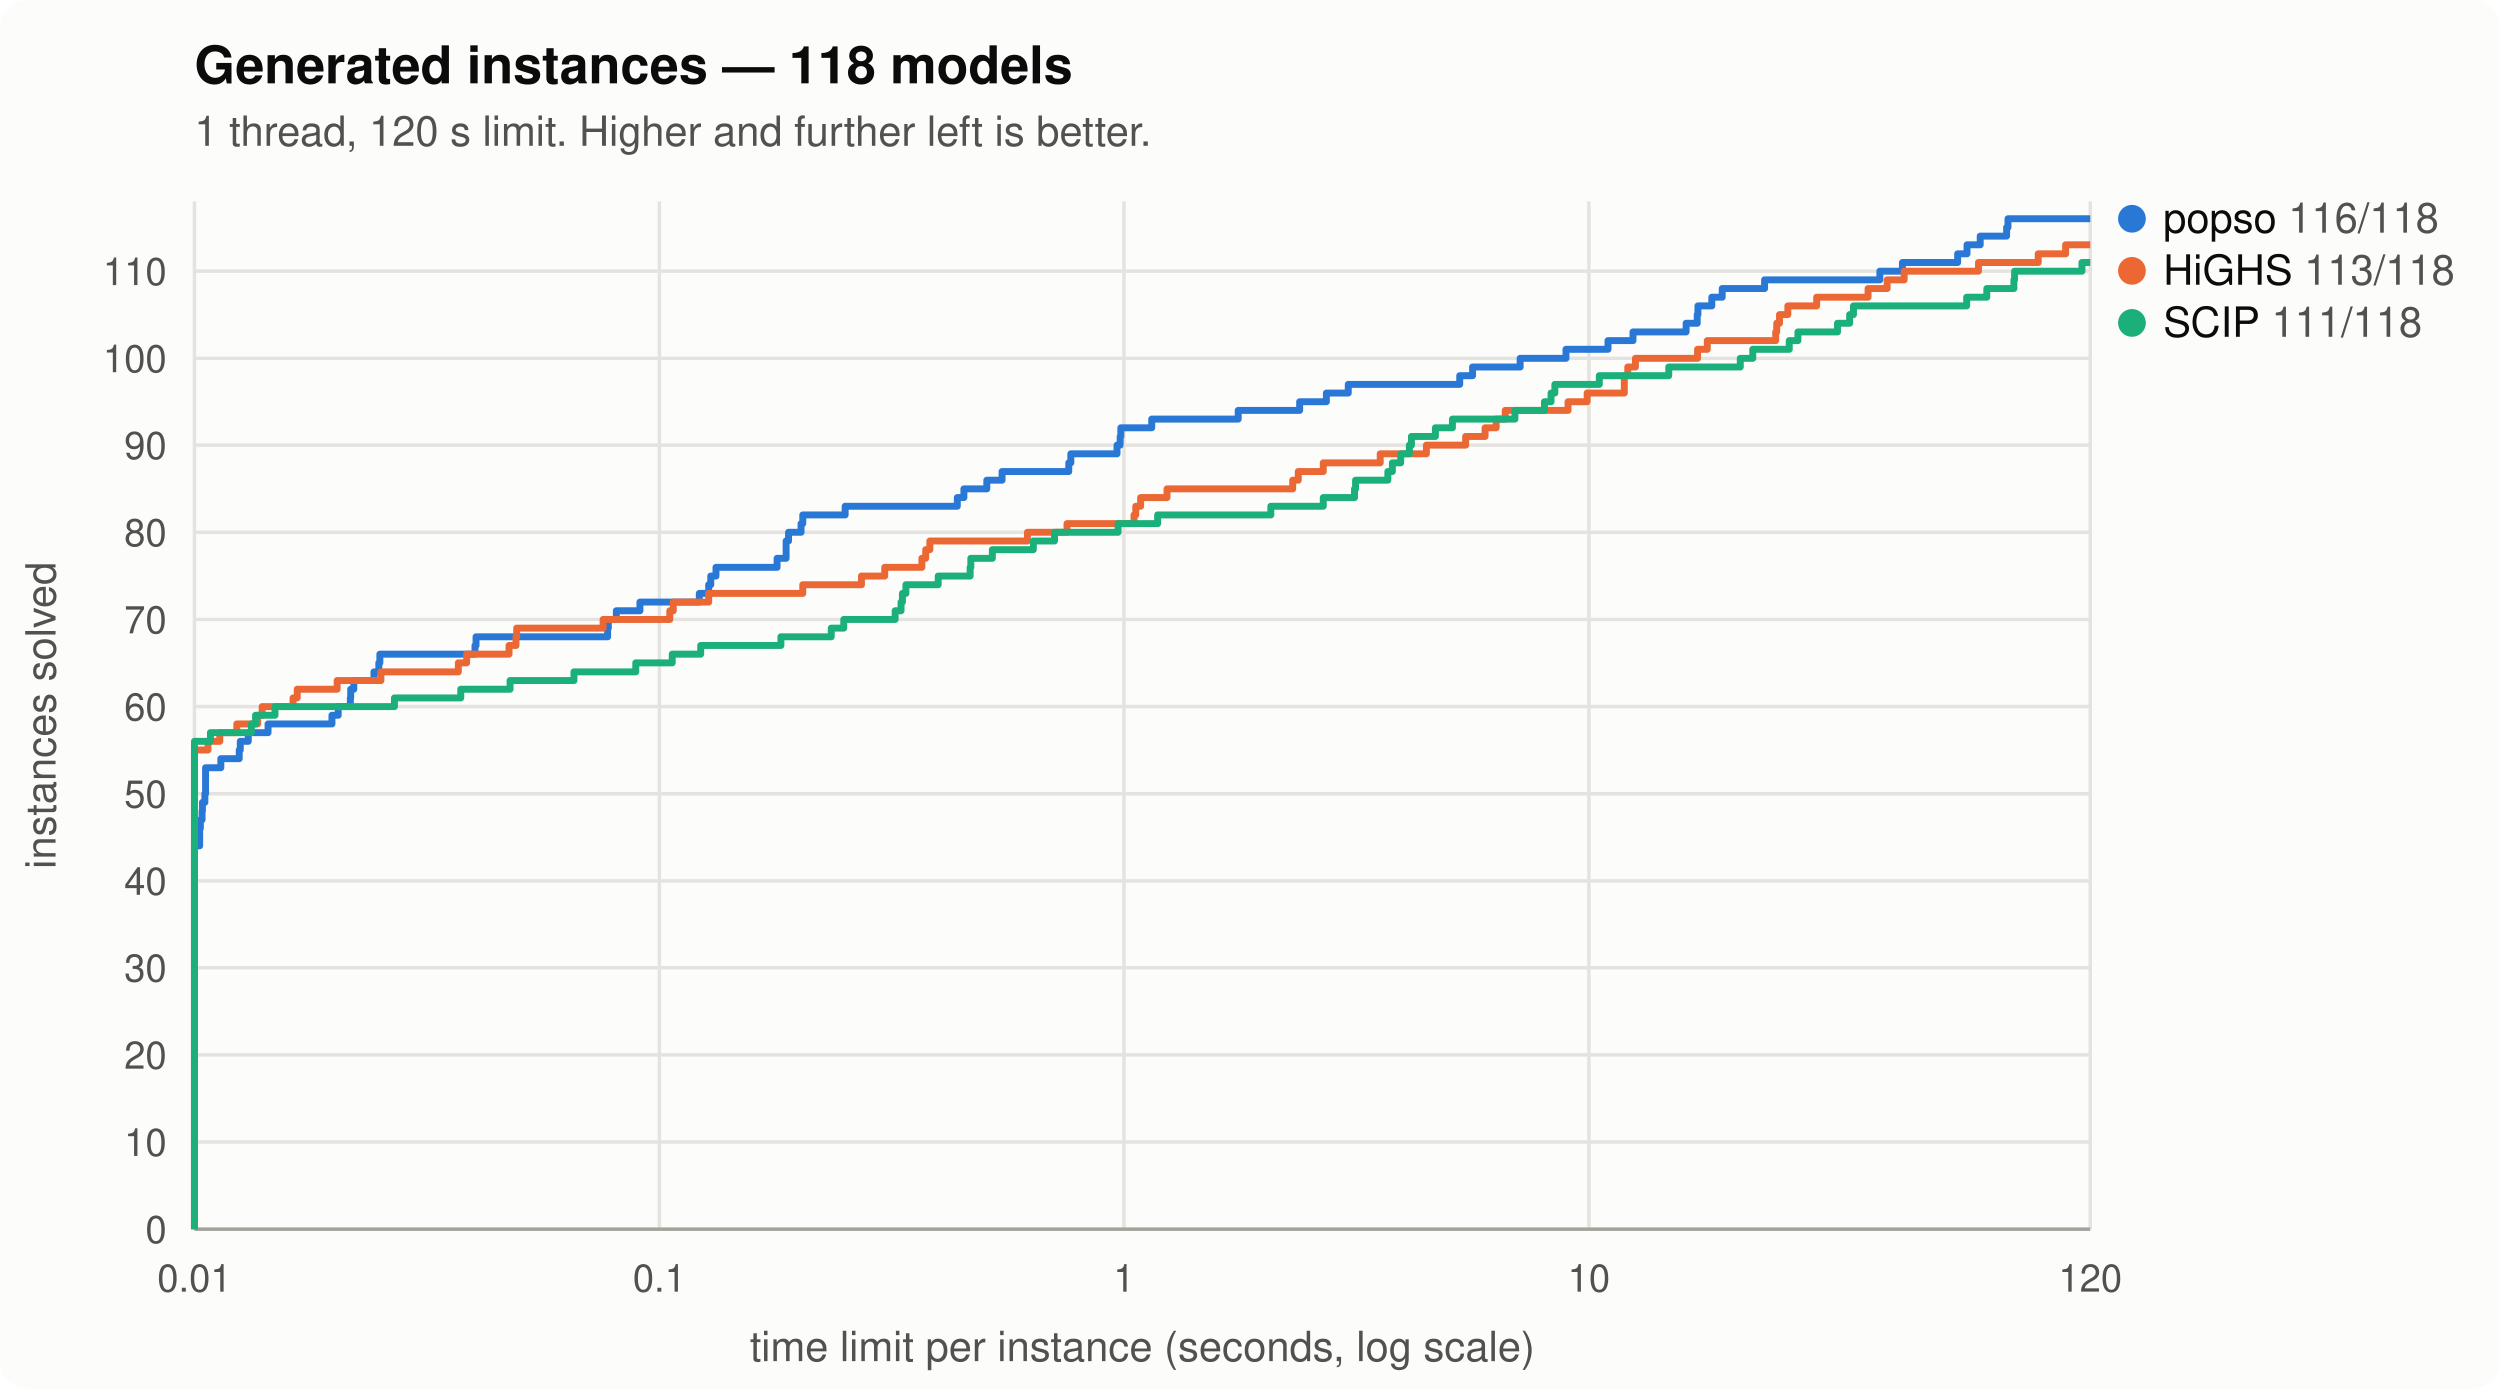
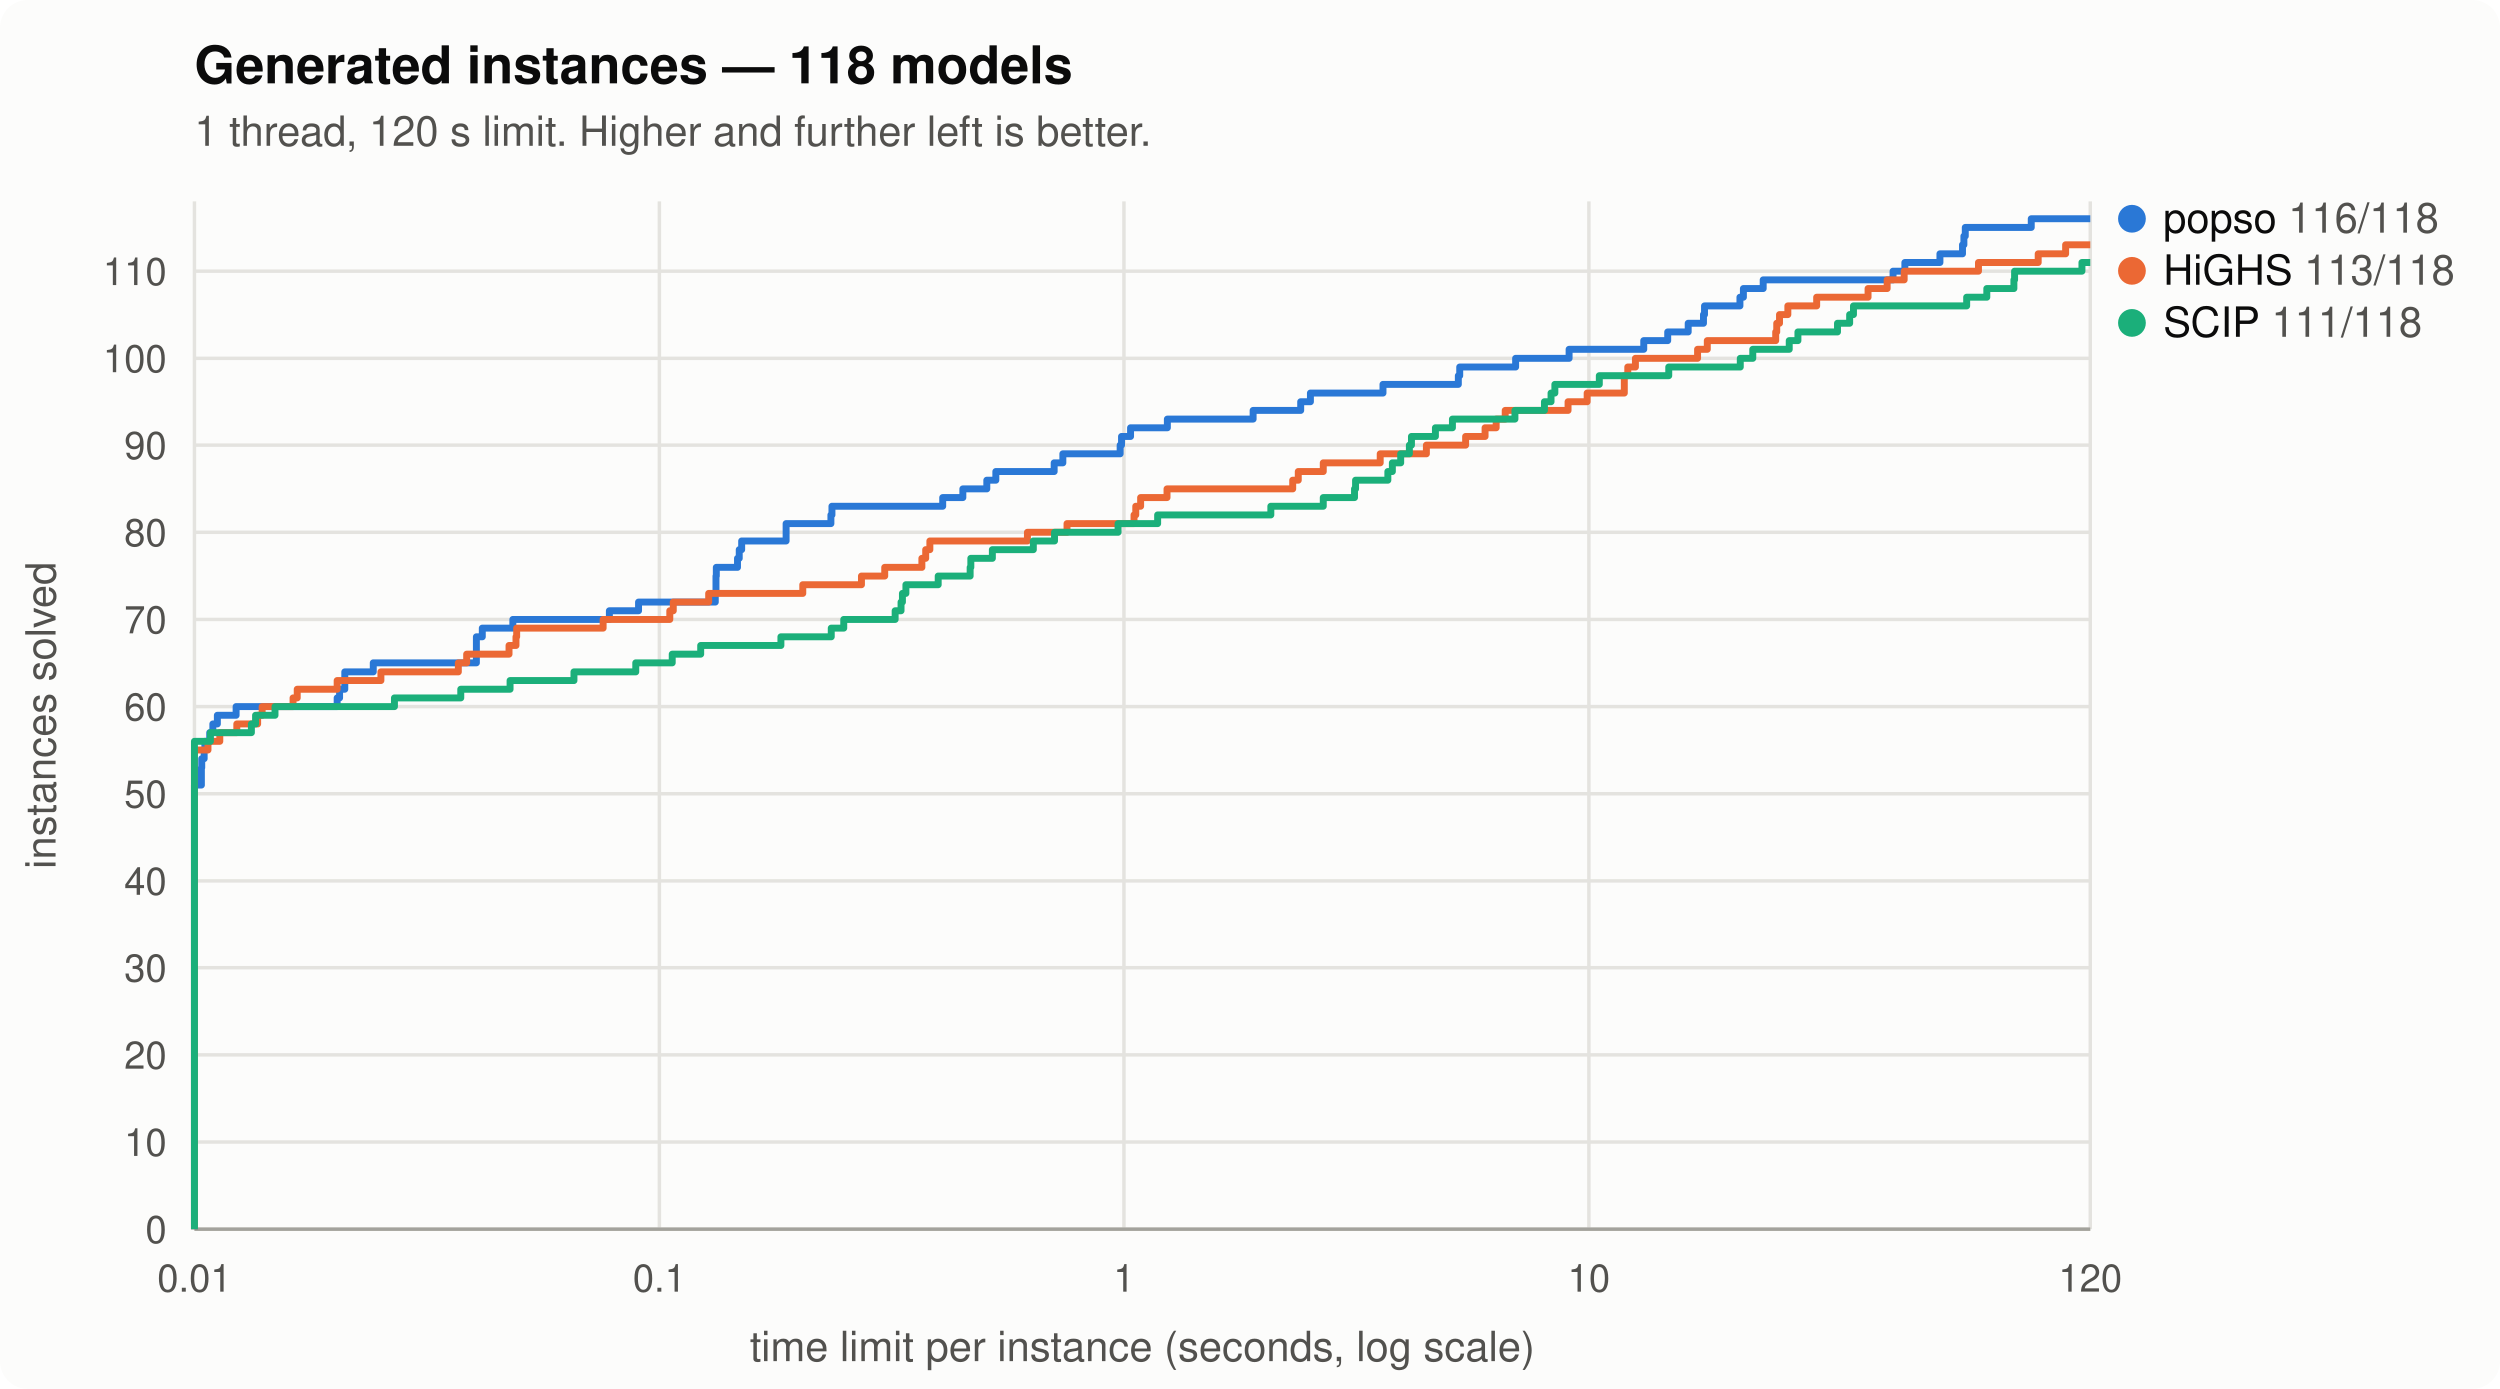
<svg xmlns="http://www.w3.org/2000/svg" viewBox="0 0 720 400" width="720" height="400" role="img" aria-label="Generated instances — 118 models: instances solved versus time">
  <style>svg{font-family:-apple-system,BlinkMacSystemFont,'Segoe UI',Helvetica,Arial,sans-serif}.bg{fill:#fcfcfb}.t1{fill:#0b0b0b}.t2{fill:#52514e}.grid{stroke:#e4e3df}.axis{stroke:#a3a29c}.s-ours{stroke:#2a78d6}.f-ours{fill:#2a78d6}.s-highs{stroke:#eb6834}.f-highs{fill:#eb6834}.s-scip{stroke:#1baf7a}.f-scip{fill:#1baf7a}@media (prefers-color-scheme: dark){.bg{fill:#1a1a19}.t1{fill:#f0efec}.t2{fill:#c3c2b7}.grid{stroke:#333331}.axis{stroke:#6b6a64}.s-ours{stroke:#3987e5}.f-ours{fill:#3987e5}.s-highs{stroke:#d95926}.f-highs{fill:#d95926}.s-scip{stroke:#199e70}.f-scip{fill:#199e70}}</style>
  <rect class="bg" width="720" height="400" rx="8" />
  <text class="t1" x="56" y="24" font-size="15" font-weight="600">Generated instances — 118 models</text>
  <text class="t2" x="56" y="42" font-size="12">1 thread, 120 s limit. Higher and further left is better.</text>
  <line class="grid" x1="56" x2="602" y1="354.0" y2="354.0" stroke-width="1" />
  <text class="t2" x="48" y="358.0" font-size="11" text-anchor="end">0</text>
  <line class="grid" x1="56" x2="602" y1="328.9" y2="328.9" stroke-width="1" />
  <text class="t2" x="48" y="332.9" font-size="11" text-anchor="end">10</text>
  <line class="grid" x1="56" x2="602" y1="303.8" y2="303.8" stroke-width="1" />
  <text class="t2" x="48" y="307.8" font-size="11" text-anchor="end">20</text>
  <line class="grid" x1="56" x2="602" y1="278.7" y2="278.7" stroke-width="1" />
  <text class="t2" x="48" y="282.7" font-size="11" text-anchor="end">30</text>
  <line class="grid" x1="56" x2="602" y1="253.7" y2="253.7" stroke-width="1" />
  <text class="t2" x="48" y="257.7" font-size="11" text-anchor="end">40</text>
  <line class="grid" x1="56" x2="602" y1="228.6" y2="228.6" stroke-width="1" />
  <text class="t2" x="48" y="232.6" font-size="11" text-anchor="end">50</text>
  <line class="grid" x1="56" x2="602" y1="203.5" y2="203.5" stroke-width="1" />
  <text class="t2" x="48" y="207.5" font-size="11" text-anchor="end">60</text>
  <line class="grid" x1="56" x2="602" y1="178.4" y2="178.4" stroke-width="1" />
  <text class="t2" x="48" y="182.4" font-size="11" text-anchor="end">70</text>
  <line class="grid" x1="56" x2="602" y1="153.3" y2="153.3" stroke-width="1" />
  <text class="t2" x="48" y="157.3" font-size="11" text-anchor="end">80</text>
  <line class="grid" x1="56" x2="602" y1="128.2" y2="128.2" stroke-width="1" />
  <text class="t2" x="48" y="132.2" font-size="11" text-anchor="end">90</text>
  <line class="grid" x1="56" x2="602" y1="103.2" y2="103.2" stroke-width="1" />
  <text class="t2" x="48" y="107.2" font-size="11" text-anchor="end">100</text>
  <line class="grid" x1="56" x2="602" y1="78.1" y2="78.1" stroke-width="1" />
  <text class="t2" x="48" y="82.1" font-size="11" text-anchor="end">110</text>
  <line class="grid" x1="56.0" x2="56.0" y1="58" y2="354" stroke-width="1" />
  <text class="t2" x="56.0" y="372" font-size="11" text-anchor="middle">0.01</text>
  <line class="grid" x1="189.9" x2="189.9" y1="58" y2="354" stroke-width="1" />
  <text class="t2" x="189.9" y="372" font-size="11" text-anchor="middle">0.1</text>
  <line class="grid" x1="323.7" x2="323.7" y1="58" y2="354" stroke-width="1" />
  <text class="t2" x="323.7" y="372" font-size="11" text-anchor="middle">1</text>
  <line class="grid" x1="457.6" x2="457.6" y1="58" y2="354" stroke-width="1" />
  <text class="t2" x="457.6" y="372" font-size="11" text-anchor="middle">10</text>
  <line class="grid" x1="602.0" x2="602.0" y1="58" y2="354" stroke-width="1" />
  <text class="t2" x="602.0" y="372" font-size="11" text-anchor="middle">120</text>
  <line class="axis" x1="56" x2="602" y1="354" y2="354" stroke-width="1" />
  <text class="t2" x="329.0" y="392" font-size="12" text-anchor="middle">time limit per instance (seconds, log scale)</text>
  <text class="t2" transform="translate(16 206.0) rotate(-90)" font-size="12" text-anchor="middle">instances solved</text>
-   <path class="s-ours" d="M56.0 354.0 L56.0 354.0 L56.0 351.5 L56.0 351.5 L56.0 349.0 L56.0 349.0 L56.0 346.5 L56.0 346.5 L56.0 344.0 L56.0 344.0 L56.0 341.5 L56.0 341.5 L56.0 338.9 L56.0 338.9 L56.0 336.4 L56.0 336.4 L56.0 333.9 L56.0 333.9 L56.0 331.4 L56.0 331.4 L56.0 328.9 L56.0 328.9 L56.0 326.4 L56.0 326.4 L56.0 323.9 L56.0 323.9 L56.0 321.4 L56.0 321.4 L56.0 318.9 L56.0 318.9 L56.0 316.4 L56.0 316.4 L56.0 313.9 L56.0 313.9 L56.0 311.4 L56.0 311.4 L56.0 308.8 L56.0 308.8 L56.0 306.3 L56.0 306.3 L56.0 303.8 L56.0 303.8 L56.0 301.3 L56.0 301.3 L56.0 298.8 L56.0 298.8 L56.0 296.3 L56.0 296.3 L56.0 293.8 L56.0 293.8 L56.0 291.3 L56.0 291.3 L56.0 288.8 L56.0 288.8 L56.0 286.3 L56.0 286.3 L56.0 283.8 L56.0 283.8 L56.0 281.3 L56.0 281.3 L56.0 278.7 L56.0 278.7 L56.0 276.2 L56.0 276.2 L56.0 273.7 L56.0 273.7 L56.0 271.2 L56.0 271.2 L56.0 268.7 L56.0 268.7 L56.0 266.2 L56.0 266.2 L56.0 263.7 L56.0 263.7 L56.0 261.2 L56.0 261.2 L56.0 258.7 L56.0 258.7 L56.0 256.2 L56.0 256.2 L56.0 253.7 L56.0 253.7 L56.0 251.2 L56.0 251.2 L56.0 248.6 L56.0 248.6 L56.0 246.1 L56.0 246.1 L56.0 243.6 L57.5 243.6 L57.5 241.1 L57.5 241.1 L57.5 238.6 L57.7 238.6 L57.7 236.1 L58.2 236.1 L58.2 233.6 L58.3 233.6 L58.3 231.1 L59.0 231.1 L59.0 228.6 L59.2 228.6 L59.2 226.1 L59.2 226.1 L59.2 223.6 L59.2 223.6 L59.2 221.1 L63.6 221.1 L63.6 218.5 L68.9 218.5 L68.9 216.0 L69.2 216.0 L69.2 213.5 L71.5 213.5 L71.5 211.0 L77.2 211.0 L77.2 208.5 L95.6 208.5 L95.6 206.0 L97.4 206.0 L97.4 203.5 L100.9 203.5 L100.9 201.0 L101.0 201.0 L101.0 198.5 L101.9 198.5 L101.9 196.0 L107.7 196.0 L107.7 193.5 L109.1 193.5 L109.1 190.9 L109.4 190.9 L109.4 188.4 L136.8 188.4 L136.8 185.9 L137.1 185.9 L137.1 183.4 L175.0 183.4 L175.0 180.9 L175.2 180.9 L175.2 178.4 L177.5 178.4 L177.5 175.9 L184.3 175.9 L184.3 173.4 L201.4 173.4 L201.4 170.9 L204.1 170.9 L204.1 168.4 L204.7 168.4 L204.7 165.9 L206.2 165.9 L206.2 163.4 L223.8 163.4 L223.8 160.8 L226.4 160.8 L226.4 158.3 L226.4 158.3 L226.4 155.8 L227.1 155.8 L227.1 153.3 L230.7 153.3 L230.7 150.8 L231.2 150.8 L231.2 148.3 L243.4 148.3 L243.4 145.8 L275.7 145.8 L275.7 143.3 L277.6 143.3 L277.6 140.8 L284.2 140.8 L284.2 138.3 L288.6 138.3 L288.6 135.8 L307.8 135.8 L307.8 133.3 L308.4 133.3 L308.4 130.7 L321.7 130.7 L321.7 128.2 L322.6 128.2 L322.6 125.7 L322.8 125.7 L322.8 123.2 L331.7 123.2 L331.7 120.7 L356.6 120.7 L356.6 118.2 L374.3 118.2 L374.3 115.7 L382.0 115.7 L382.0 113.2 L388.3 113.2 L388.3 110.7 L420.4 110.7 L420.4 108.2 L424.1 108.2 L424.1 105.7 L437.8 105.7 L437.8 103.2 L451.0 103.2 L451.0 100.6 L463.1 100.6 L463.1 98.1 L470.3 98.1 L470.3 95.6 L485.6 95.6 L485.6 93.1 L488.8 93.1 L488.8 90.6 L489.0 90.6 L489.0 88.1 L493.0 88.1 L493.0 85.6 L496.0 85.6 L496.0 83.1 L508.2 83.1 L508.2 80.6 L541.4 80.6 L541.4 78.1 L547.9 78.1 L547.9 75.6 L563.8 75.6 L563.8 73.1 L566.5 73.1 L566.5 70.5 L570.3 70.5 L570.3 68.0 L577.9 68.0 L577.9 65.5 L578.3 65.5 L578.3 63.0 L602.0 63.0" fill="none" stroke-width="2" stroke-linejoin="round" />
+   <path class="s-ours" d="M56.0 354.0 L56.0 354.0 L56.0 351.5 L56.0 351.5 L56.0 349.0 L56.0 349.0 L56.0 346.5 L56.0 346.5 L56.0 344.0 L56.0 344.0 L56.0 341.5 L56.0 341.5 L56.0 338.9 L56.0 338.9 L56.0 336.4 L56.0 336.4 L56.0 333.9 L56.0 333.9 L56.0 331.4 L56.0 331.4 L56.0 328.9 L56.0 328.9 L56.0 326.4 L56.0 326.4 L56.0 323.9 L56.0 323.9 L56.0 321.4 L56.0 321.4 L56.0 318.9 L56.0 318.9 L56.0 316.4 L56.0 316.4 L56.0 313.9 L56.0 313.9 L56.0 311.4 L56.0 311.4 L56.0 308.8 L56.0 308.8 L56.0 306.3 L56.0 306.3 L56.0 303.8 L56.0 303.8 L56.0 301.3 L56.0 301.3 L56.0 298.8 L56.0 298.8 L56.0 296.3 L56.0 296.3 L56.0 293.8 L56.0 293.8 L56.0 291.3 L56.0 291.3 L56.0 288.8 L56.0 288.8 L56.0 286.3 L56.0 286.3 L56.0 283.8 L56.0 283.8 L56.0 281.3 L56.0 281.3 L56.0 278.7 L56.0 278.7 L56.0 276.2 L56.0 276.2 L56.0 273.7 L56.0 273.7 L56.0 271.2 L56.0 271.2 L56.0 268.7 L56.0 268.7 L56.0 266.2 L56.0 266.2 L56.0 263.7 L56.0 263.7 L56.0 261.2 L56.0 261.2 L56.0 258.7 L56.0 258.7 L56.0 256.2 L56.0 256.2 L56.0 253.7 L56.0 253.7 L56.0 251.2 L56.0 251.2 L56.0 248.6 L56.0 248.6 L56.0 246.1 L56.0 246.1 L56.0 243.6 L56.0 243.6 L56.0 241.1 L56.0 241.1 L56.0 238.6 L56.0 238.6 L56.0 236.1 L56.0 236.1 L56.0 233.6 L56.0 233.6 L56.0 231.1 L56.0 231.1 L56.0 228.6 L56.0 228.6 L56.0 226.1 L58.0 226.1 L58.0 223.6 L58.0 223.6 L58.0 221.1 L58.1 221.1 L58.1 218.5 L58.8 218.5 L58.8 216.0 L59.0 216.0 L59.0 213.5 L60.4 213.5 L60.4 211.0 L61.3 211.0 L61.3 208.5 L62.6 208.5 L62.6 206.0 L68.0 206.0 L68.0 203.5 L97.1 203.5 L97.1 201.0 L97.8 201.0 L97.8 198.5 L99.3 198.5 L99.3 196.0 L99.3 196.0 L99.3 193.5 L107.5 193.5 L107.5 190.9 L137.2 190.9 L137.2 188.4 L137.2 188.4 L137.2 185.9 L137.2 185.9 L137.2 183.4 L138.9 183.4 L138.9 180.9 L147.7 180.9 L147.7 178.4 L175.5 178.4 L175.5 175.9 L183.9 175.9 L183.9 173.4 L206.0 173.4 L206.0 170.9 L206.2 170.9 L206.2 168.4 L206.2 168.4 L206.2 165.9 L206.3 165.9 L206.3 163.4 L212.4 163.4 L212.4 160.8 L212.9 160.8 L212.9 158.3 L213.6 158.3 L213.6 155.8 L226.4 155.8 L226.4 153.3 L226.4 153.3 L226.4 150.8 L239.3 150.8 L239.3 148.3 L239.6 148.3 L239.6 145.8 L271.5 145.8 L271.5 143.3 L277.3 143.3 L277.3 140.8 L284.2 140.8 L284.2 138.3 L286.8 138.3 L286.8 135.8 L303.6 135.8 L303.6 133.3 L306.1 133.3 L306.1 130.7 L322.6 130.7 L322.6 128.2 L323.0 128.2 L323.0 125.7 L325.6 125.7 L325.6 123.2 L336.2 123.2 L336.2 120.7 L360.9 120.7 L360.9 118.2 L374.6 118.2 L374.6 115.7 L377.4 115.7 L377.4 113.2 L398.3 113.2 L398.3 110.7 L420.0 110.7 L420.0 108.2 L420.4 108.2 L420.4 105.7 L436.5 105.7 L436.5 103.2 L451.9 103.2 L451.9 100.6 L473.4 100.6 L473.4 98.1 L480.3 98.1 L480.3 95.6 L486.2 95.6 L486.2 93.1 L490.6 93.1 L490.6 90.6 L490.9 90.6 L490.9 88.1 L501.1 88.1 L501.1 85.6 L502.1 85.6 L502.1 83.1 L507.8 83.1 L507.8 80.6 L545.2 80.6 L545.2 78.1 L548.6 78.1 L548.6 75.6 L558.7 75.6 L558.7 73.1 L565.2 73.1 L565.2 70.5 L565.6 70.5 L565.6 68.0 L566.0 68.0 L566.0 65.5 L585.0 65.5 L585.0 63.0 L602.0 63.0" fill="none" stroke-width="2" stroke-linejoin="round" />
  <path class="s-highs" d="M56.0 354.0 L56.0 354.0 L56.0 351.5 L56.0 351.5 L56.0 349.0 L56.0 349.0 L56.0 346.5 L56.0 346.5 L56.0 344.0 L56.0 344.0 L56.0 341.5 L56.0 341.5 L56.0 338.9 L56.0 338.9 L56.0 336.4 L56.0 336.4 L56.0 333.9 L56.0 333.9 L56.0 331.4 L56.0 331.4 L56.0 328.9 L56.0 328.9 L56.0 326.4 L56.0 326.4 L56.0 323.9 L56.0 323.9 L56.0 321.4 L56.0 321.4 L56.0 318.9 L56.0 318.9 L56.0 316.4 L56.0 316.4 L56.0 313.9 L56.0 313.9 L56.0 311.4 L56.0 311.4 L56.0 308.8 L56.0 308.8 L56.0 306.3 L56.0 306.3 L56.0 303.8 L56.0 303.8 L56.0 301.3 L56.0 301.3 L56.0 298.8 L56.0 298.8 L56.0 296.3 L56.0 296.3 L56.0 293.8 L56.0 293.8 L56.0 291.3 L56.0 291.3 L56.0 288.8 L56.0 288.8 L56.0 286.3 L56.0 286.3 L56.0 283.8 L56.0 283.8 L56.0 281.3 L56.0 281.3 L56.0 278.7 L56.0 278.7 L56.0 276.2 L56.0 276.2 L56.0 273.7 L56.0 273.7 L56.0 271.2 L56.0 271.2 L56.0 268.7 L56.0 268.7 L56.0 266.2 L56.0 266.2 L56.0 263.7 L56.0 263.7 L56.0 261.2 L56.0 261.2 L56.0 258.7 L56.0 258.7 L56.0 256.2 L56.0 256.2 L56.0 253.7 L56.0 253.7 L56.0 251.2 L56.0 251.2 L56.0 248.6 L56.0 248.6 L56.0 246.1 L56.0 246.1 L56.0 243.6 L56.0 243.6 L56.0 241.1 L56.0 241.1 L56.0 238.6 L56.0 238.6 L56.0 236.1 L56.0 236.1 L56.0 233.6 L56.0 233.6 L56.0 231.1 L56.0 231.1 L56.0 228.6 L56.0 228.6 L56.0 226.1 L56.0 226.1 L56.0 223.6 L56.0 223.6 L56.0 221.1 L56.0 221.1 L56.0 218.5 L56.0 218.5 L56.0 216.0 L59.9 216.0 L59.9 213.5 L63.3 213.5 L63.3 211.0 L68.2 211.0 L68.2 208.5 L74.2 208.5 L74.2 206.0 L75.5 206.0 L75.5 203.5 L84.4 203.5 L84.4 201.0 L85.6 201.0 L85.6 198.5 L97.1 198.5 L97.1 196.0 L109.7 196.0 L109.7 193.5 L132.0 193.5 L132.0 190.9 L134.4 190.9 L134.4 188.4 L146.6 188.4 L146.6 185.9 L148.6 185.9 L148.6 183.4 L148.8 183.4 L148.8 180.9 L173.7 180.9 L173.7 178.4 L192.9 178.4 L192.9 175.9 L193.9 175.9 L193.9 173.4 L204.1 173.4 L204.1 170.9 L231.2 170.9 L231.2 168.4 L248.1 168.4 L248.1 165.9 L254.8 165.9 L254.8 163.4 L265.5 163.4 L265.5 160.8 L266.6 160.8 L266.6 158.3 L267.8 158.3 L267.8 155.8 L295.9 155.8 L295.9 153.3 L307.3 153.3 L307.3 150.8 L326.6 150.8 L326.6 148.3 L327.1 148.3 L327.1 145.8 L328.5 145.8 L328.5 143.3 L336.1 143.3 L336.1 140.8 L372.3 140.8 L372.3 138.3 L373.9 138.3 L373.9 135.8 L381.1 135.8 L381.1 133.3 L397.5 133.3 L397.5 130.7 L410.8 130.7 L410.8 128.2 L422.1 128.2 L422.1 125.7 L427.7 125.7 L427.7 123.2 L430.9 123.2 L430.9 120.7 L433.5 120.7 L433.5 118.2 L451.6 118.2 L451.6 115.7 L457.1 115.7 L457.1 113.2 L467.8 113.2 L467.8 110.7 L467.8 110.7 L467.8 108.2 L468.8 108.2 L468.8 105.7 L471.0 105.7 L471.0 103.2 L488.9 103.2 L488.9 100.6 L491.7 100.6 L491.7 98.1 L511.4 98.1 L511.4 95.6 L511.7 95.6 L511.7 93.1 L512.5 93.1 L512.5 90.6 L514.9 90.6 L514.9 88.1 L523.2 88.1 L523.2 85.6 L538.0 85.6 L538.0 83.1 L543.5 83.1 L543.5 80.6 L548.4 80.6 L548.4 78.1 L569.8 78.1 L569.8 75.6 L587.0 75.6 L587.0 73.1 L594.9 73.1 L594.9 70.5 L602.0 70.5" fill="none" stroke-width="2" stroke-linejoin="round" />
  <path class="s-scip" d="M56.0 354.0 L56.0 354.0 L56.0 351.5 L56.0 351.5 L56.0 349.0 L56.0 349.0 L56.0 346.5 L56.0 346.5 L56.0 344.0 L56.0 344.0 L56.0 341.5 L56.0 341.5 L56.0 338.9 L56.0 338.9 L56.0 336.4 L56.0 336.4 L56.0 333.9 L56.0 333.9 L56.0 331.4 L56.0 331.4 L56.0 328.9 L56.0 328.9 L56.0 326.4 L56.0 326.4 L56.0 323.9 L56.0 323.9 L56.0 321.4 L56.0 321.4 L56.0 318.9 L56.0 318.9 L56.0 316.4 L56.0 316.4 L56.0 313.9 L56.0 313.9 L56.0 311.4 L56.0 311.4 L56.0 308.8 L56.0 308.8 L56.0 306.3 L56.0 306.3 L56.0 303.8 L56.0 303.8 L56.0 301.3 L56.0 301.3 L56.0 298.8 L56.0 298.8 L56.0 296.3 L56.0 296.3 L56.0 293.8 L56.0 293.8 L56.0 291.3 L56.0 291.3 L56.0 288.8 L56.0 288.8 L56.0 286.3 L56.0 286.3 L56.0 283.8 L56.0 283.8 L56.0 281.3 L56.0 281.3 L56.0 278.7 L56.0 278.7 L56.0 276.2 L56.0 276.2 L56.0 273.7 L56.0 273.7 L56.0 271.2 L56.0 271.2 L56.0 268.7 L56.0 268.7 L56.0 266.2 L56.0 266.2 L56.0 263.7 L56.0 263.7 L56.0 261.2 L56.0 261.2 L56.0 258.7 L56.0 258.7 L56.0 256.2 L56.0 256.2 L56.0 253.7 L56.0 253.7 L56.0 251.2 L56.0 251.2 L56.0 248.6 L56.0 248.6 L56.0 246.1 L56.0 246.1 L56.0 243.6 L56.0 243.6 L56.0 241.1 L56.0 241.1 L56.0 238.6 L56.0 238.6 L56.0 236.1 L56.0 236.1 L56.0 233.6 L56.0 233.6 L56.0 231.1 L56.0 231.1 L56.0 228.6 L56.0 228.6 L56.0 226.1 L56.0 226.1 L56.0 223.6 L56.0 223.6 L56.0 221.1 L56.0 221.1 L56.0 218.5 L56.0 218.5 L56.0 216.0 L56.0 216.0 L56.0 213.5 L60.6 213.5 L60.6 211.0 L72.4 211.0 L72.4 208.5 L73.6 208.5 L73.6 206.0 L79.2 206.0 L79.2 203.5 L113.6 203.5 L113.6 201.0 L132.7 201.0 L132.7 198.5 L146.9 198.5 L146.9 196.0 L165.3 196.0 L165.3 193.5 L183.1 193.5 L183.1 190.9 L193.6 190.9 L193.6 188.4 L201.8 188.4 L201.8 185.9 L224.9 185.9 L224.9 183.4 L239.4 183.4 L239.4 180.9 L243.0 180.9 L243.0 178.4 L257.8 178.4 L257.8 175.9 L259.5 175.9 L259.5 173.4 L259.9 173.4 L259.9 170.9 L260.9 170.9 L260.9 168.4 L270.2 168.4 L270.2 165.9 L279.4 165.9 L279.4 163.4 L279.6 163.4 L279.6 160.8 L285.8 160.8 L285.8 158.3 L297.6 158.3 L297.6 155.8 L303.7 155.8 L303.7 153.3 L322.0 153.3 L322.0 150.8 L333.4 150.8 L333.4 148.3 L366.0 148.3 L366.0 145.8 L381.1 145.8 L381.1 143.3 L390.1 143.3 L390.1 140.8 L390.4 140.8 L390.4 138.3 L399.7 138.3 L399.7 135.8 L401.0 135.8 L401.0 133.3 L403.4 133.3 L403.4 130.7 L405.9 130.7 L405.9 128.2 L406.5 128.2 L406.5 125.7 L413.4 125.7 L413.4 123.2 L418.3 123.2 L418.3 120.7 L436.3 120.7 L436.3 118.2 L444.8 118.2 L444.8 115.7 L446.7 115.7 L446.7 113.2 L447.8 113.2 L447.8 110.7 L460.6 110.7 L460.6 108.2 L480.6 108.2 L480.6 105.7 L501.2 105.7 L501.2 103.2 L504.8 103.2 L504.8 100.6 L515.3 100.6 L515.3 98.1 L517.8 98.1 L517.8 95.6 L529.2 95.6 L529.2 93.1 L532.7 93.1 L532.7 90.6 L533.8 90.6 L533.8 88.1 L566.4 88.1 L566.4 85.6 L572.2 85.6 L572.2 83.1 L580.0 83.1 L580.0 80.6 L580.2 80.6 L580.2 78.1 L599.6 78.1 L599.6 75.6 L602.0 75.6" fill="none" stroke-width="2" stroke-linejoin="round" />
  <circle class="f-ours" cx="614.0" cy="63.0" r="4" />
  <text class="t1" x="623.0" y="67.0" font-size="12">popso <tspan class="t2">116/118</tspan>
  </text>
  <circle class="f-highs" cx="614.0" cy="78.0" r="4" />
  <text class="t1" x="623.0" y="82.0" font-size="12">HiGHS <tspan class="t2">113/118</tspan>
  </text>
  <circle class="f-scip" cx="614.0" cy="93.0" r="4" />
  <text class="t1" x="623.0" y="97.0" font-size="12">SCIP <tspan class="t2">111/118</tspan>
  </text>
</svg>
